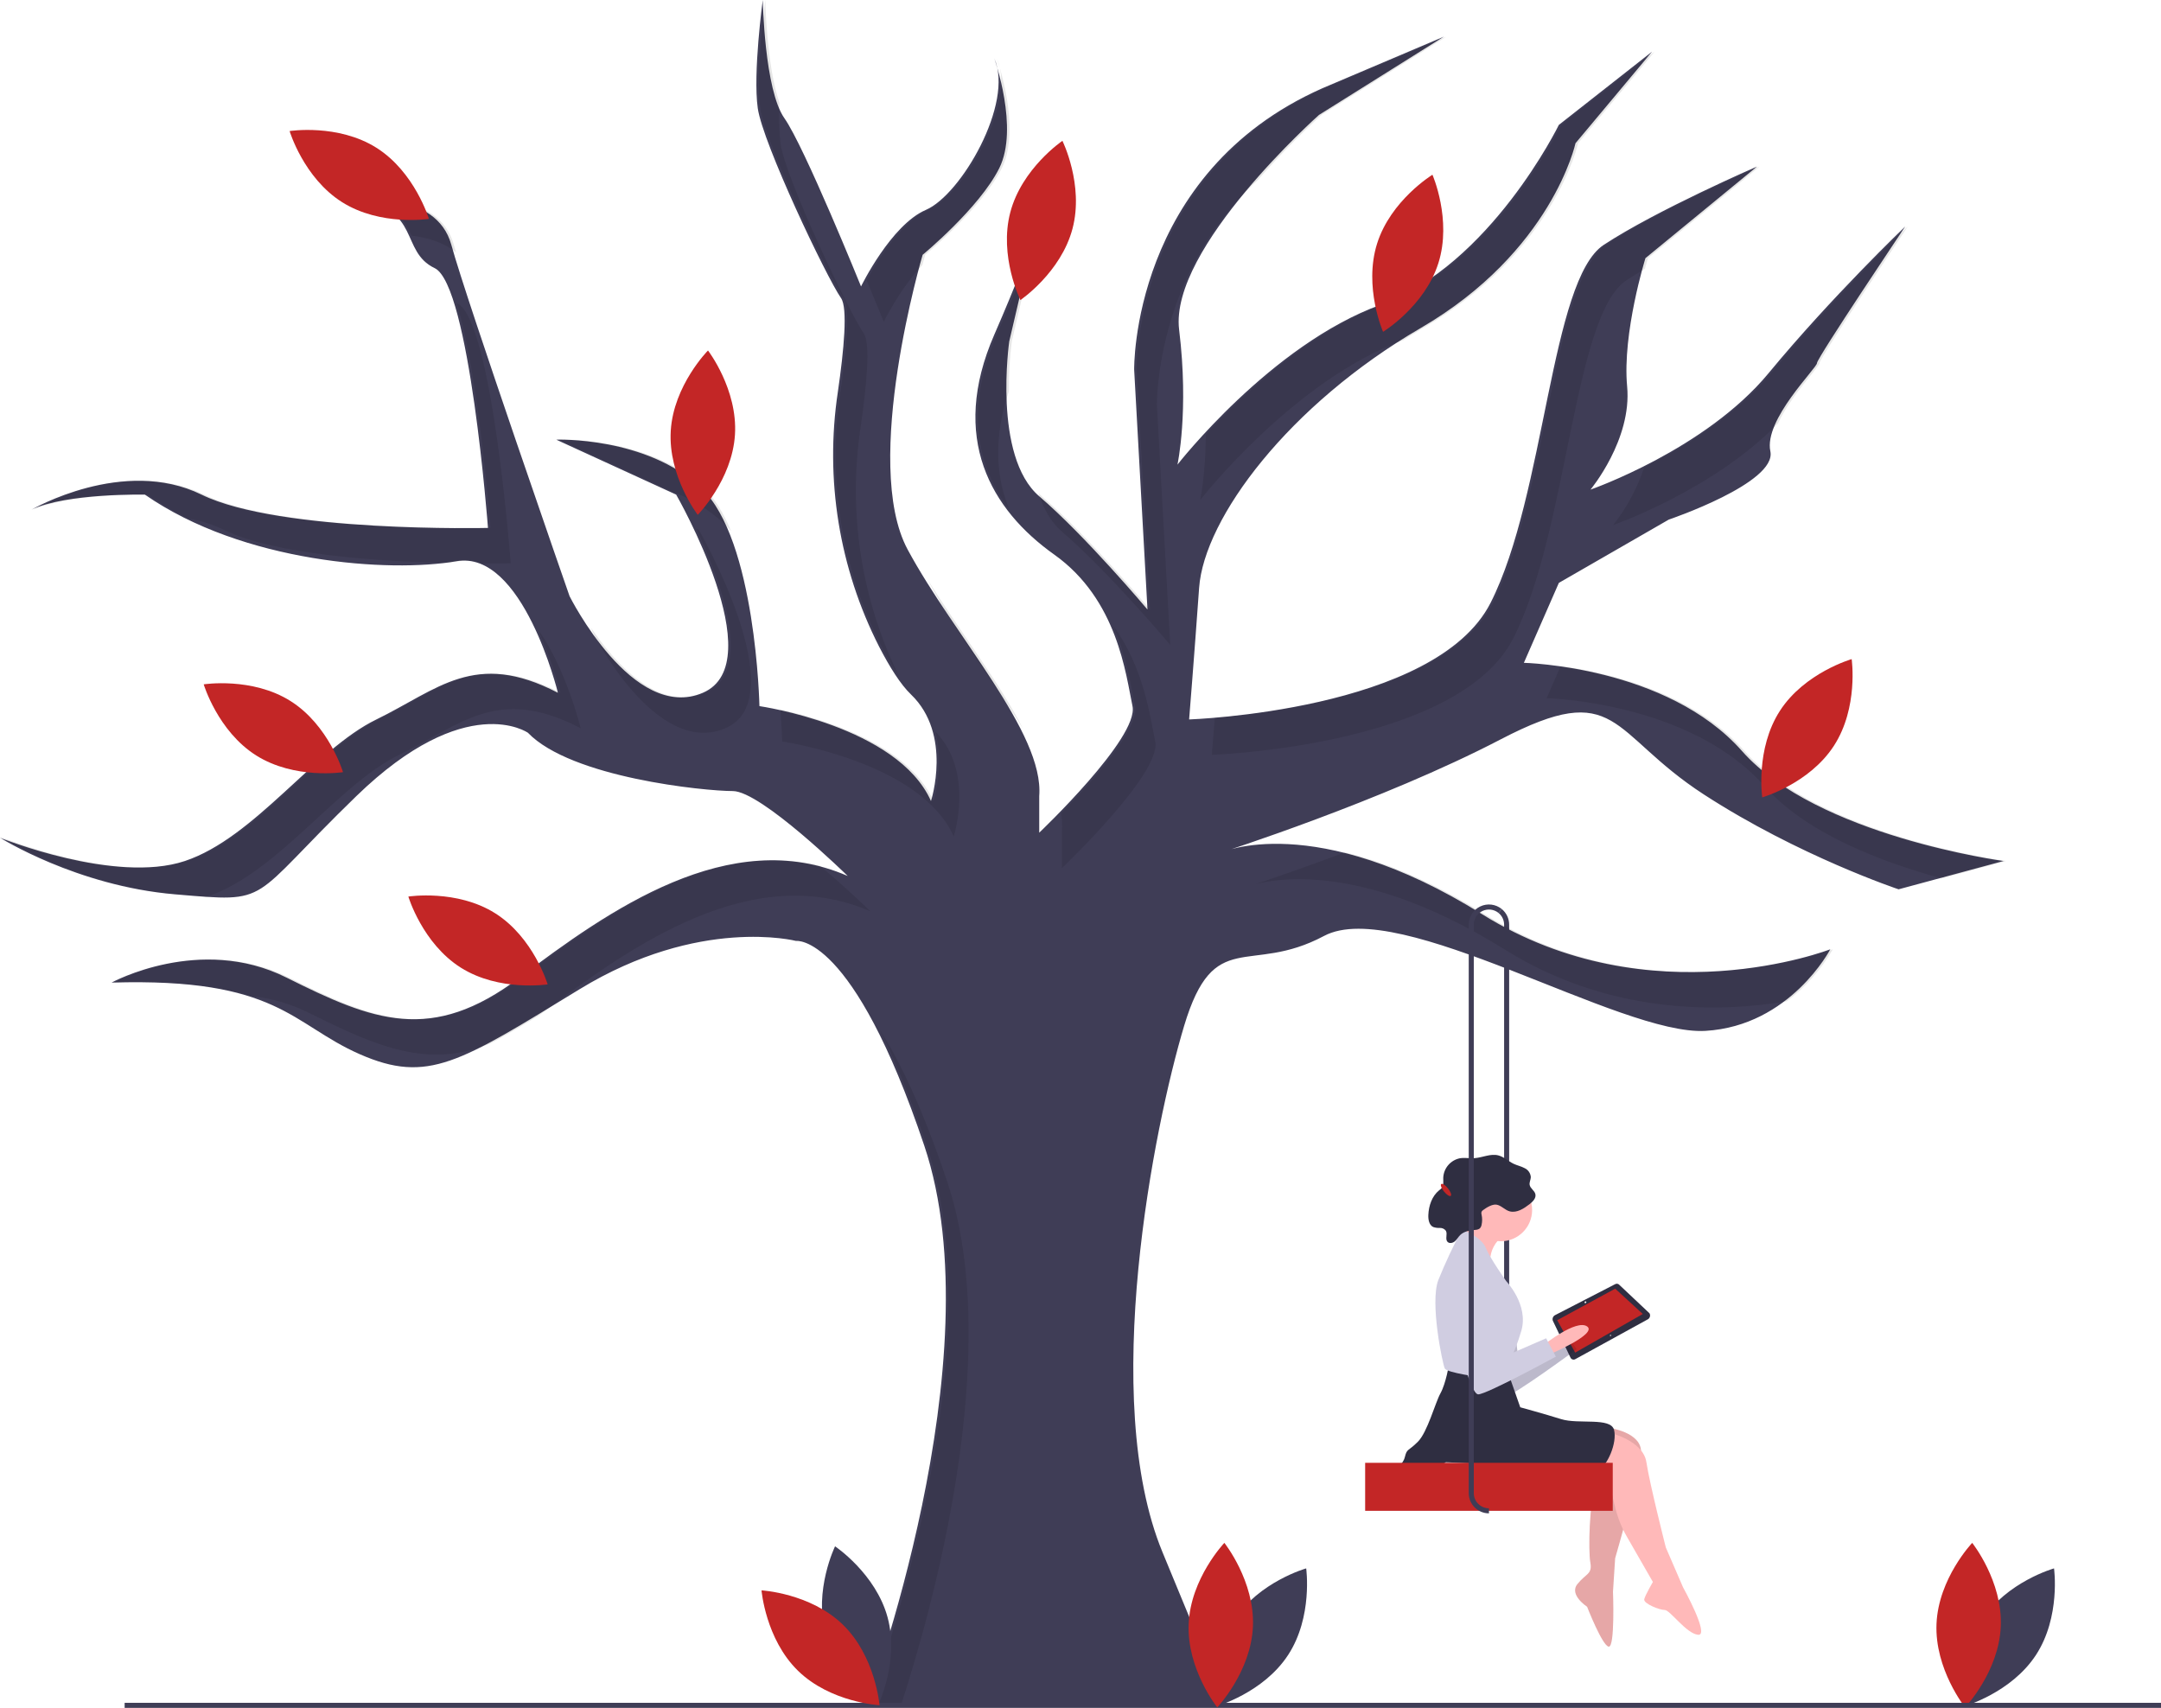
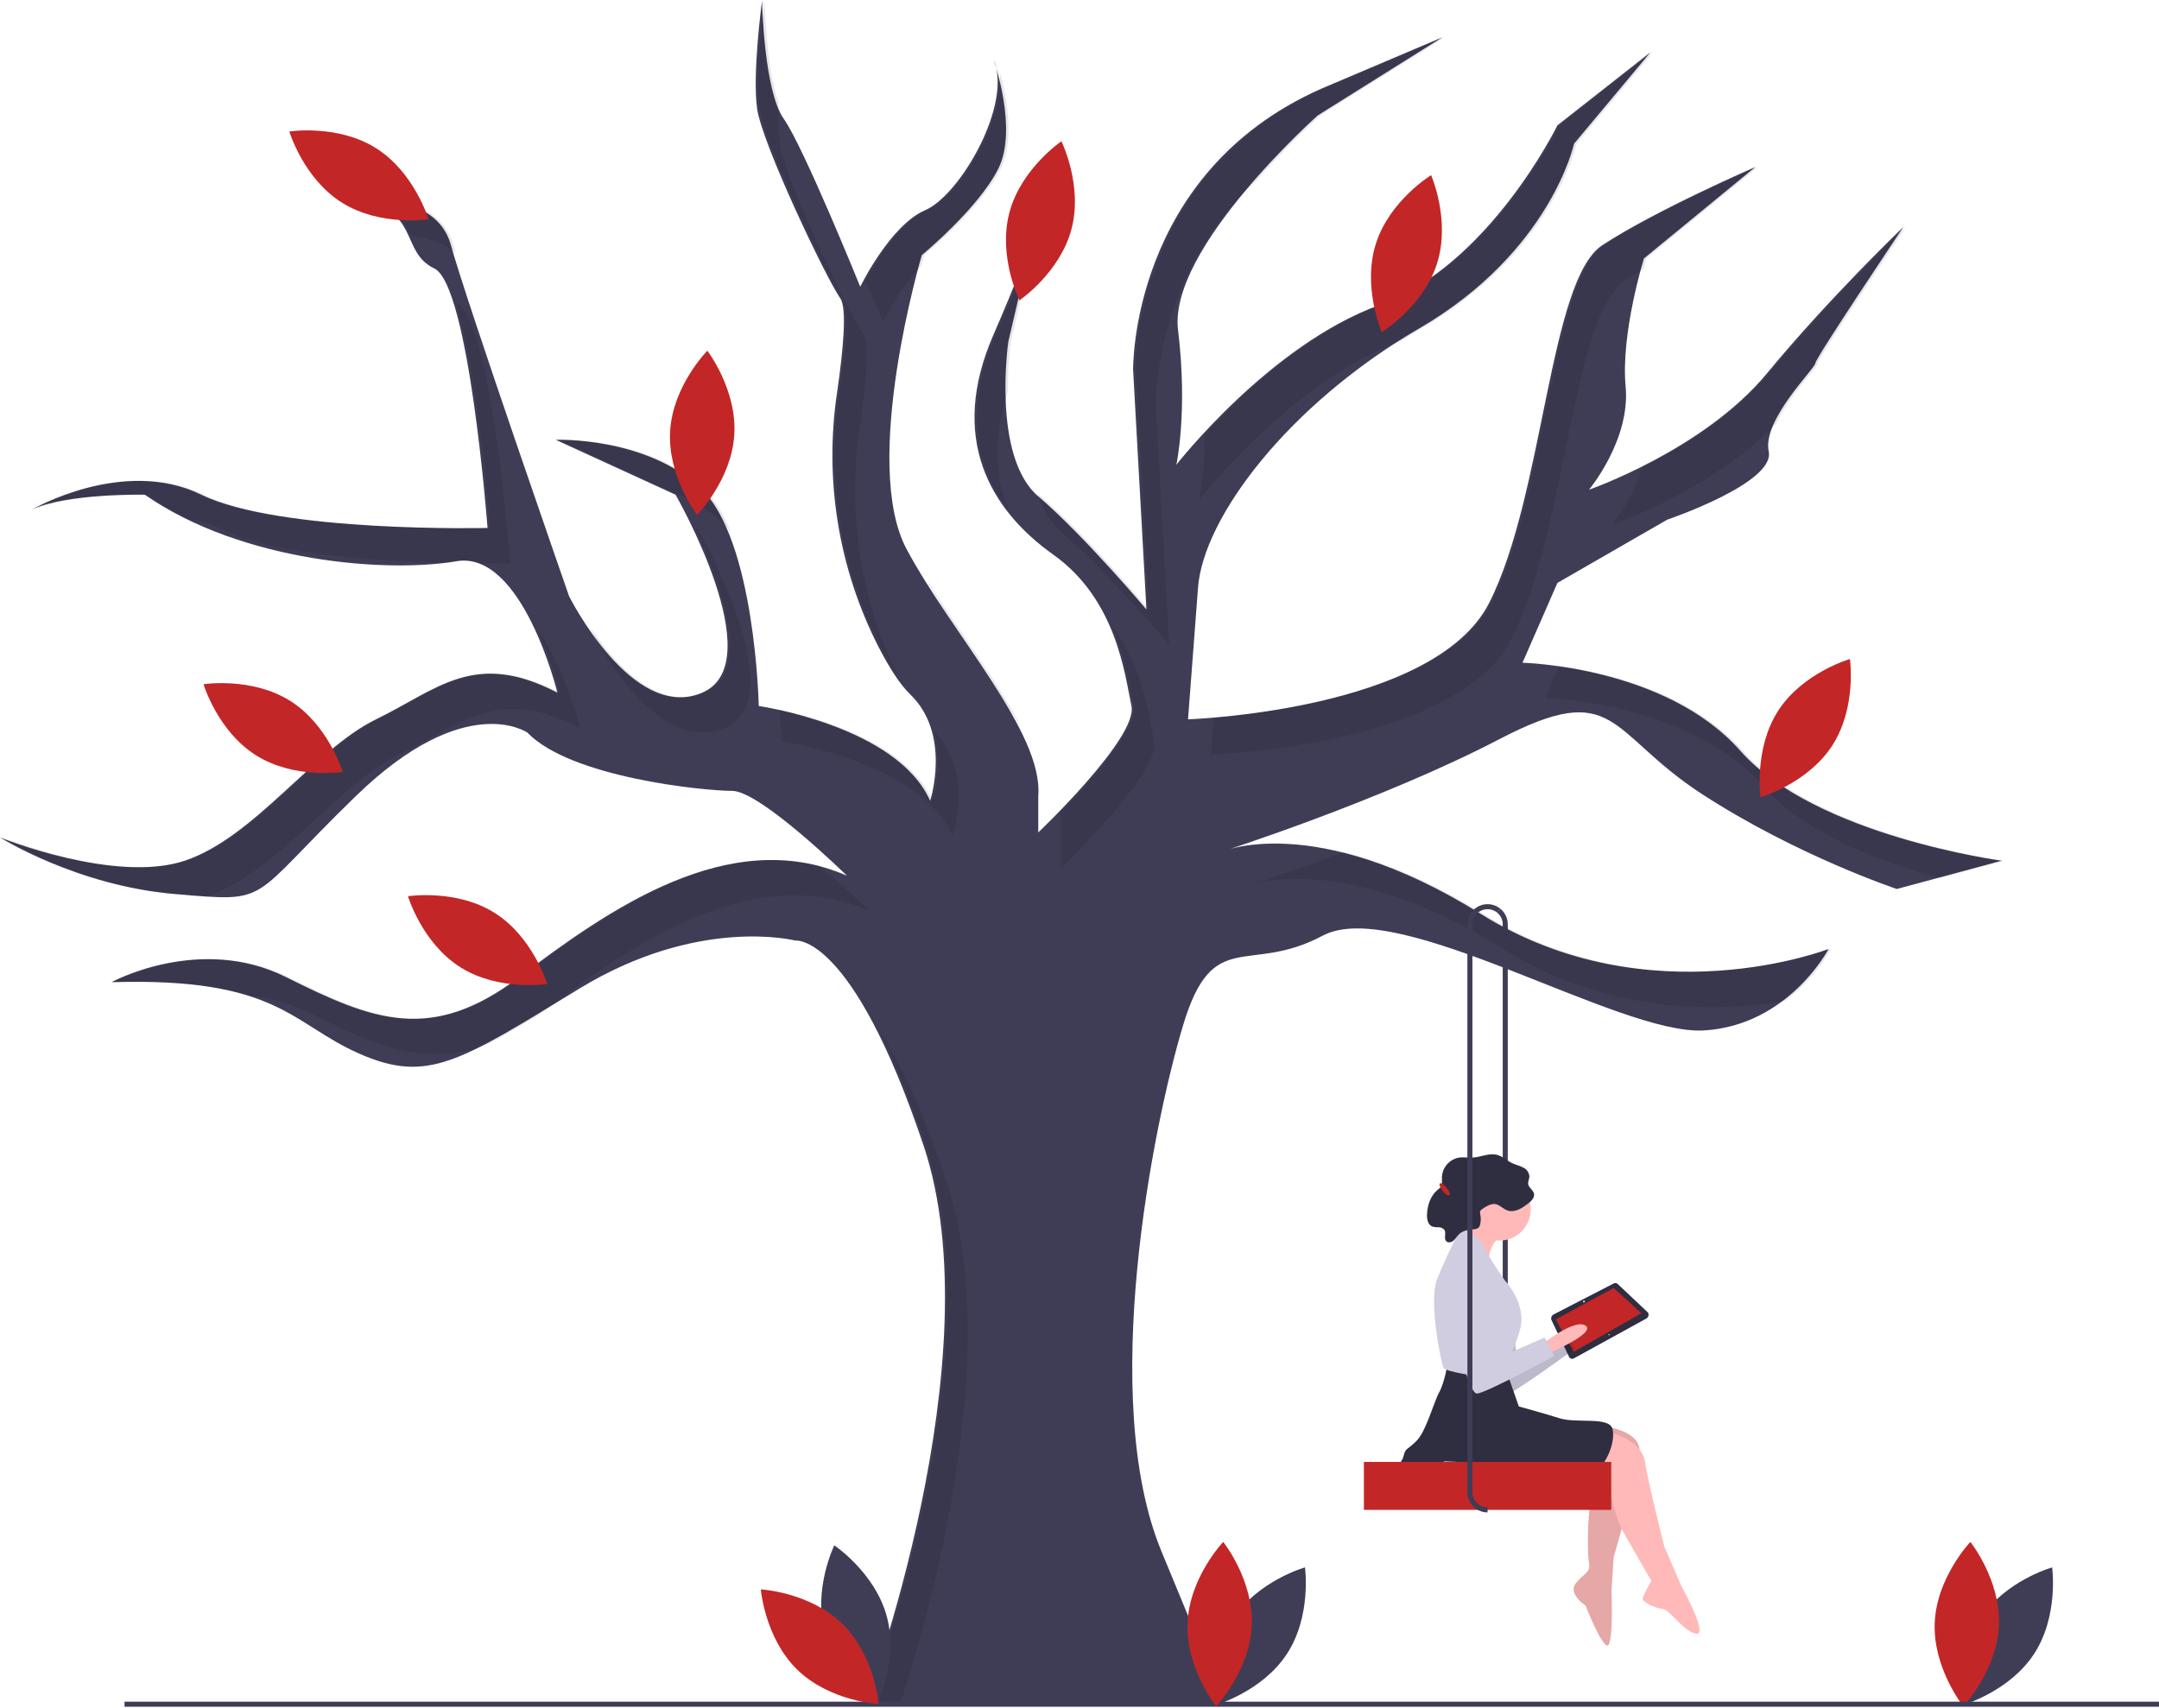
- <svg xmlns="http://www.w3.org/2000/svg" id="bc533fab-02ef-422d-9322-6d24acb0347b" data-name="Layer 1" width="855.332" height="676.006" viewBox="0 0 855.332 676.006">
-   <path d="M769.666,696.851h-2V478.003a5.98,5.98,0,0,0-2.213-4.653l1.264-1.551a7.973,7.973,0,0,1,2.949,6.204Z" transform="translate(-172.3341 -111.9972)" fill="#3f3d56" />
-   <path d="M515.11,787.003S566.527,649.892,538.182,565.517s-50.757-81.08-50.757-81.08-38.233-9.888-85.694,19.116-59.986,37.574-87.012,25.708-32.3-30.323-98.219-28.345c0,0,34.937-19.116,69.214-1.978s57.349,26.367,92.286,0S461.057,438.294,507.859,458.729c0,0-34.278-33.618-45.484-33.618s-63.941-5.273-81.08-23.071c0,0-24.39-17.139-67.896,25.049s-32.959,42.188-71.851,38.892-69.214-22.412-69.214-22.412,45.484,18.457,73.17,9.229,51.416-44.165,75.806-56.031,38.892-27.686,71.851-10.547c0,0-13.843-56.69-40.21-52.076s-84.376.659-123.268-26.367c0,0-30.982-.659-44.825,5.933,0,0,36.255-21.094,67.237-5.933S365.475,320.959,365.475,320.959s-7.251-96.241-21.094-102.833-5.273-23.731-30.982-27.027c0,0,31.641-3.955,37.574,17.798s46.802,139.088,46.802,139.088,25.049,50.098,52.735,38.233-10.547-78.443-10.547-78.443L392.502,286.022s35.596-1.318,57.349,19.116,23.071,86.353,23.071,86.353,54.712,7.91,67.896,37.574c0,0,8.569-26.367-7.91-42.188-4.12-3.955-8.446-10.835-12.617-18.931a167.202,167.202,0,0,1-16.346-100.714c2.456-16.865,3.967-33.355,1.277-37.241C499.29,221.422,474.241,168.687,472.263,154.844s1.978-42.847,1.978-42.847.659,35.596,8.569,46.802,30.323,66.578,30.323,66.578,11.865-24.39,25.708-30.323,34.937-42.188,27.027-59.986c0,0,9.888,27.686,1.978,43.506s-30.323,34.278-30.323,34.278-24.39,82.398-5.933,116.676,54.053,72.51,52.076,97.559v14.502s39.551-37.574,36.914-50.098-5.933-42.188-30.982-59.986-41.529-46.143-23.731-87.012,17.798-48.121,17.798-48.121L571.8,247.13s-6.592,45.484,11.865,61.304,42.847,44.825,42.847,44.825l-5.273-94.923s-1.318-77.784,74.488-111.402l48.121-20.435L694.409,157.481s-59.327,52.735-55.372,85.035-.659,53.394-.659,53.394,36.914-47.461,80.421-63.282,70.533-71.192,70.533-71.192L826.246,132.432l-30.323,36.255s-9.229,42.847-61.304,73.17-85.694,75.147-87.672,102.833-3.955,52.076-3.955,52.076,97.559-3.296,119.313-46.143,23.731-127.882,44.825-141.725,60.645-30.982,60.645-30.982l-44.165,36.255s-9.229,29.663-7.251,50.757-14.502,40.869-14.502,40.869,45.484-15.82,70.533-46.143,54.053-58.008,54.053-58.008-34.937,52.076-34.937,54.053-21.094,22.412-18.457,34.937-40.21,27.027-40.21,27.027l-43.506,25.049L775.489,374.353s56.69,1.318,86.353,34.937S965.334,452.796,965.334,452.796L923.805,464.002s-39.551-13.184-77.125-37.574-33.618-46.143-80.421-21.753-110.743,44.825-110.743,44.825,36.914-17.139,103.492,24.39,137.77,13.843,137.77,13.843-15.82,30.323-49.439,32.3-121.29-53.394-150.953-37.574-43.506-3.955-55.372,35.596S607.396,665.713,632.445,726.358l25.049,60.645Z" transform="translate(-172.3341 -111.9972)" fill="#3f3d56" />
-   <path d="M763.305,350.622c-17.673,34.81-85.381,43.515-110.16,45.556-.695,8.936-1.153,14.587-1.153,14.587s97.559-3.296,119.312-46.143,23.731-127.882,44.825-141.725c2.237-1.468,4.683-2.973,7.266-4.491.725-2.661,1.213-4.235,1.213-4.235l44.165-36.255s-39.551,17.139-60.645,30.982S785.058,307.775,763.305,350.622Z" transform="translate(-172.3341 -111.9972)" opacity="0.1" />
-   <path d="M823.111,296.994a75.568,75.568,0,0,1-12.255,22.804s39.605-13.778,65.254-40.26c4.984-10.937,16.395-22.383,16.395-23.838,0-1.978,34.937-54.053,34.937-54.053s-29.004,27.686-54.053,58.008C859.193,276.84,838.435,289.365,823.111,296.994Z" transform="translate(-172.3341 -111.9972)" opacity="0.1" />
-   <path d="M584.666,308.434c-.455-.39-.89-.803-1.315-1.228,1.981,6.073,4.946,11.482,9.315,15.228,18.457,15.82,42.847,44.825,42.847,44.825l-5.274-94.923s-.87-51.724,39.916-89.045a317.188,317.188,0,0,1,25.253-25.811l49.439-30.982L696.727,146.934c-75.806,33.618-74.488,111.402-74.488,111.402l5.274,94.923S603.123,324.255,584.666,308.434Z" transform="translate(-172.3341 -111.9972)" opacity="0.1" />
-   <path d="M649.629,284.027c-.144,16.23-2.25,25.882-2.25,25.882s36.899-47.441,80.393-63.272c2.571-1.626,5.178-3.227,7.848-4.782,52.076-30.323,61.304-73.17,61.304-73.17L827.246,132.432l-36.914,29.004s-27.027,55.372-70.533,71.192C690.143,243.412,663.555,268.893,649.629,284.027Z" transform="translate(-172.3341 -111.9972)" opacity="0.1" />
-   <path d="M592.666,441.088v14.502s39.551-37.574,36.914-50.098c-2.016-9.578-4.431-29.177-16.653-45.83,5.509,12.585,7.186,24.861,8.653,31.83,1.891,8.981-17.911,30.842-29.268,42.493A30.061,30.061,0,0,1,592.666,441.088Z" transform="translate(-172.3341 -111.9972)" opacity="0.1" />
-   <path d="M539.612,341.567c.313.668.636,1.325.979,1.961,10.108,18.773,25.348,38.728,36.75,57.058C568.125,382.434,552.088,361.676,539.612,341.567Z" transform="translate(-172.3341 -111.9972)" opacity="0.1" />
-   <path d="M760.009,473.89c-21.684-13.526-40.219-20.825-55.36-24.523-15.882,5.978-28.954,10.435-35.532,12.624,11.796-3.054,45.972-7.11,98.891,25.899,41.52,25.899,84.833,24.878,111.556,20.441a69.066,69.066,0,0,0,18.214-20.599S826.587,515.419,760.009,473.89Z" transform="translate(-172.3341 -111.9972)" opacity="0.1" />
-   <path d="M571.748,313.503c-5.316-13.025-6.192-28.523-.085-46.683a142.461,142.461,0,0,1,1.137-19.69L583.18,202.729c-1.914,6.403-6.292,18.756-16.312,41.764C554.183,273.622,558.917,296.383,571.748,313.503Z" transform="translate(-172.3341 -111.9972)" opacity="0.1" />
-   <path d="M862.842,409.29c-20.572-23.315-54.136-31.093-72.782-33.671l-5.571,12.735s56.69,1.318,86.353,34.937c16.45,18.643,46.477,29.985,69.968,36.394l25.524-6.887S892.505,442.908,862.842,409.29Z" transform="translate(-172.3341 -111.9972)" opacity="0.1" />
-   <path d="M459.51,400.218c27.686-11.865-10.547-78.443-10.547-78.443l-1.046-.479c9.532,20.11,23.355,56.453,3.593,64.922-18.492,7.925-35.806-11.792-45.267-25.762.344.988.532,1.529.532,1.529S431.824,412.084,459.51,400.218Z" transform="translate(-172.3341 -111.9972)" opacity="0.1" />
-   <path d="M549.819,443.065s8.342-25.715-7.33-41.591c3.843,13.678-.67,27.591-.67,27.591-10.199-22.947-45.242-32.874-60.592-36.194.595,7.64.696,12.621.696,12.621S536.635,413.402,549.819,443.065Z" transform="translate(-172.3341 -111.9972)" opacity="0.1" />
-   <path d="M583.18,202.729c1.485-4.97,1.486-6.356,1.486-6.356Z" transform="translate(-172.3341 -111.9972)" opacity="0.1" />
-   <path d="M254.104,466.922c.133-.043.268-.082.4-.126,27.686-9.229,51.416-44.165,75.806-56.031s38.892-27.686,71.851-10.547c0,0-5.766-23.602-16.94-39.109a153.787,153.787,0,0,1,8.94,25.109c-32.959-17.139-47.461-1.318-71.851,10.547s-48.121,46.802-75.806,56.031-73.17-9.229-73.17-9.229,30.323,19.116,69.214,22.412C246.998,466.357,250.794,466.689,254.104,466.922Z" transform="translate(-172.3341 -111.9972)" opacity="0.1" />
-   <path d="M230.683,307.775a125.866,125.866,0,0,0,16.053,9.405,53.023,53.023,0,0,1,14.359,4.595c19.932,9.754,61.14,12.414,88.002,13.071,1.712-.206,3.34-.438,4.853-.703a17.269,17.269,0,0,1,9.255.898c6.979.021,11.27-.081,11.27-.081s-7.251-96.241-21.094-102.833c-.104-.05-.196-.106-.298-.157,8.818,28.287,13.392,88.99,13.392,88.99s-82.398,1.978-113.38-13.184-67.237,5.933-67.237,5.933C199.702,307.116,230.683,307.775,230.683,307.775Z" transform="translate(-172.3341 -111.9972)" opacity="0.1" />
-   <path d="M528.926,787.003c12.078-37.026,41.125-139.411,18.256-207.486-9.876-29.399-19.03-48.146-26.769-60.105,5.787,11.322,12.114,26.297,18.769,46.105C567.527,649.892,516.11,787.003,516.11,787.003Z" transform="translate(-172.3341 -111.9972)" opacity="0.1" />
-   <path d="M271.496,506.219A67.289,67.289,0,0,1,294.714,512.939c27.071,13.536,47.157,22.12,71.614,12.15,5.571-2.943,11.803-6.585,18.99-10.921.56-.409,1.115-.801,1.682-1.229,34.937-26.367,83.057-60.645,129.859-40.21,0,0-9.459-9.274-20.062-18.081C453.9,444.124,410.94,474.833,379,498.939c-34.937,26.367-58.008,17.139-92.286,0s-69.214,1.978-69.214,1.978C242.969,500.152,259.38,502.44,271.496,506.219Z" transform="translate(-172.3341 -111.9972)" opacity="0.1" />
-   <path d="M338.405,211.727a17.244,17.244,0,0,0,2.711,3.466A19.454,19.454,0,0,0,338.405,211.727Z" transform="translate(-172.3341 -111.9972)" opacity="0.1" />
-   <path d="M458.851,319.139a32.094,32.094,0,0,1,2.858,3.081c-2.888-6.942-6.454-12.944-10.858-17.081-21.753-20.435-57.349-19.116-57.349-19.116L438.143,306.483A63.75,63.75,0,0,1,458.851,319.139Z" transform="translate(-172.3341 -111.9972)" opacity="0.1" />
-   <path d="M506.223,229.991c2.69,3.886,1.179,20.376-1.277,37.241a167.203,167.203,0,0,0,16.346,100.714,117.302,117.302,0,0,0,7.024,12.057,167.362,167.362,0,0,1-15.37-98.771c2.456-16.865,3.967-33.355,1.277-37.241C508.29,235.422,483.241,182.687,481.263,168.844a95.931,95.931,0,0,1-.413-16.175c-5.12-14.528-5.609-40.672-5.609-40.672s-3.955,29.004-1.978,42.847S500.29,221.422,506.223,229.991Z" transform="translate(-172.3341 -111.9972)" opacity="0.1" />
-   <path d="M522.133,239.377s6.387-13.117,15.252-22.452c.704-2.605,1.137-4.072,1.137-4.072s22.412-18.457,30.323-34.278c6.123-12.246,1.583-31.593-.781-39.714,3.927,18.706-15.302,50.656-28.223,56.193-11.205,4.802-21.111,21.693-24.481,27.958C519.331,232.454,522.133,239.377,522.133,239.377Z" transform="translate(-172.3341 -111.9972)" opacity="0.1" />
-   <path d="M568.064,138.861a18.863,18.863,0,0,0-1.197-3.793S567.374,136.491,568.064,138.861Z" transform="translate(-172.3341 -111.9972)" opacity="0.1" />
-   <path d="M335.237,205.25c5.81.711,12.492,2.494,17.59,6.628-.333-1.125-.623-2.133-.854-2.98-5.933-21.753-37.574-17.798-37.574-17.798C328.699,192.933,332.392,199.049,335.237,205.25Z" transform="translate(-172.3341 -111.9972)" opacity="0.1" />
-   <path d="M956.864,753.135c-9.831,15.076-7.137,34.251-7.137,34.251s18.633-5.268,28.464-20.345,7.137-34.251,7.137-34.251S966.695,738.059,956.864,753.135Z" transform="translate(-172.3341 -111.9972)" fill="#3f3d56" />
-   <path d="M964.249,755.8c-.777,17.982-14.125,32.009-14.125,32.009s-12.088-15.127-11.311-33.108,14.125-32.009,14.125-32.009S965.026,737.819,964.249,755.8Z" transform="translate(-172.3341 -111.9972)" fill="#c32626" />
-   <path d="M791.096,642.007s11.312-11.867,15.942-9.48-13.312,12.999-13.312,12.999Z" transform="translate(-172.3341 -111.9972)" fill="#ffb9b9" />
-   <path d="M791.096,642.007s11.312-11.867,15.942-9.48-13.312,12.999-13.312,12.999Z" transform="translate(-172.3341 -111.9972)" opacity="0.1" />
-   <path d="M756.582,616.106s-4.158,7.453-3.07,15.488,11.039,33.817,14.422,33.359,28.443-18.924,28.443-18.924l-4.78-6.674-18.307,11.092S770.502,610.776,756.582,616.106Z" transform="translate(-172.3341 -111.9972)" fill="#d0cde1" />
-   <path d="M824.464,634.251l-28.539,15.676a1.359,1.359,0,0,1-1.998-.59l-6.991-14.614a1.824,1.824,0,0,1,.935-2.191l23.695-12.213a1.383,1.383,0,0,1,1.813.347L825.213,631.817A1.758,1.758,0,0,1,824.464,634.251Z" transform="translate(-172.3341 -111.9972)" fill="#2f2e41" />
-   <polygon points="650.225 520.094 623.47 535.387 616.35 522.555 639.302 510.073 650.225 520.094" fill="#c32626" />
-   <ellipse cx="799.853" cy="627.456" rx="0.394" ry="0.336" transform="translate(-366.6931 727.6118) rotate(-50.15848)" fill="#f2f2f2" />
-   <ellipse cx="809.787" cy="640.585" rx="0.263" ry="0.224" transform="translate(-373.2038 739.9567) rotate(-50.15848)" fill="#f2f2f2" />
-   <path d="M756.582,616.106s-4.158,7.453-3.07,15.488,11.039,33.817,14.422,33.359,28.443-18.924,28.443-18.924l-4.78-6.674-18.307,11.092S770.502,610.776,756.582,616.106Z" transform="translate(-172.3341 -111.9972)" opacity="0.1" />
-   <path d="M783.448,644.275s12.802-10.242,17.07-7.255-14.936,11.095-14.936,11.095Z" transform="translate(-172.3341 -111.9972)" fill="#ffb9b9" />
-   <circle cx="594.044" cy="478.935" r="12.376" fill="#ffb9b9" />
-   <path d="M809.053,677.134s13.229,1.707,12.802,9.815S811.613,728.77,811.613,728.77l-.853,13.229s.853,22.191-1.707,21.764-8.535-15.79-8.535-15.79-7.255-4.694-3.841-8.962,5.974-3.841,5.121-8.535-.427-24.324,2.134-30.299,4.052-9.27,4.052-9.27l-8.32-.546Z" transform="translate(-172.3341 -111.9972)" fill="#ffb9b9" />
-   <path d="M809.053,677.134s13.229,1.707,12.802,9.815S811.613,728.77,811.613,728.77l-.853,13.229s.853,22.191-1.707,21.764-8.535-15.79-8.535-15.79-7.255-4.694-3.841-8.962,5.974-3.841,5.121-8.535-.427-24.324,2.134-30.299,4.052-9.27,4.052-9.27l-8.32-.546Z" transform="translate(-172.3341 -111.9972)" opacity="0.1" />
-   <path d="M809.906,679.268s12.802,2.987,14.083,11.522S831.67,724.503,831.67,724.503l6.828,15.79s10.669,19.203,5.974,18.777-11.095-9.815-13.229-9.815-8.535-2.56-8.108-4.267,3.414-6.828,3.414-6.828l-10.325-17.985a43.682,43.682,0,0,1-4.478-11.083c-1.061-4.212-2.267-9.372-2.267-11.046,0-2.987-8.535-4.267-8.535-4.267Z" transform="translate(-172.3341 -111.9972)" fill="#ffb9b9" />
-   <path d="M768.085,651.956l5.974,17.07s9.388,2.56,16.216,4.694,19.63-.853,20.91,4.267-2.56,14.083-6.401,16.216-5.974,4.267-18.35.853-41.821-4.267-41.821-4.267a21.392,21.392,0,0,1-9.388,2.987c-5.548.427-6.828.853-8.535-.427s.853-1.28,1.707-4.694,1.28-2.134,5.121-5.974,6.828-15.363,8.962-19.203,3.414-11.522,3.414-11.522Z" transform="translate(-172.3341 -111.9972)" fill="#2f2e41" />
-   <path d="M767.232,601.174a12.496,12.496,0,0,0-5.121,9.815c0,6.401-12.802-6.828-12.802-6.828s6.828-8.535,6.828-11.095S767.232,601.174,767.232,601.174Z" transform="translate(-172.3341 -111.9972)" fill="#ffb9b9" />
-   <path d="M751.015,598.613s7.681,2.987,9.388,7.255,8.108,13.229,8.108,13.229,8.962,9.388,5.974,19.63-5.548,12.802-5.548,14.509-4.267,4.694-7.681,4.267-16.216-2.134-17.07-3.841-5.974-26.031-2.56-34.993A207.067,207.067,0,0,1,751.015,598.613Z" transform="translate(-172.3341 -111.9972)" fill="#d0cde1" />
-   <path d="M769.968,591.495c2.769.657,5.487-1.107,7.756-2.857,1.289-.993,2.707-2.41,2.312-4.009-.35-1.418-2.021-2.222-2.264-3.664-.169-1.002.417-1.976.464-2.992a4.226,4.226,0,0,0-2.484-3.624c-1.349-.727-2.88-1.03-4.266-1.68-2.117-.993-3.876-2.783-6.137-3.356-3.088-.783-6.233.884-9.408,1.1-1.922.131-3.868-.275-5.768.041a8.234,8.234,0,0,0-6.597,7.773c-.024,1.358.247,2.873-.564,3.951a5.978,5.978,0,0,1-1.086.983c-2.824,2.284-4.106,6.099-4.252,9.774-.072,1.809.307,3.958,1.912,4.727a7.088,7.088,0,0,0,2.675.372,2.794,2.794,0,0,1,2.362,1.128c.731,1.29-.364,3.194.592,4.32.718.845,2.119.565,2.958-.156s1.362-1.756,2.157-2.526c1.547-1.498,3.841-1.77,5.962-1.998a3.024,3.024,0,0,0,1.749-.573,2.703,2.703,0,0,0,.717-1.47,9.113,9.113,0,0,0,.011-3.861,2.146,2.146,0,0,1-.049-1.222,1.734,1.734,0,0,1,.626-.701c1.314-.987,3.616-2.424,5.324-2.153C766.565,589.124,768.056,591.042,769.968,591.495Z" transform="translate(-172.3341 -111.9972)" fill="#2f2e41" />
-   <path d="M752.722,613.976s-5.121,6.828-5.121,14.936,6.401,34.993,9.815,34.993,30.726-14.936,30.726-14.936l-3.841-7.255-19.63,8.535S767.232,610.562,752.722,613.976Z" transform="translate(-172.3341 -111.9972)" fill="#d0cde1" />
-   <rect x="540.332" y="579.006" width="98" height="19" fill="#c32626" />
-   <path d="M761.666,711.003a8.009,8.009,0,0,1-8-8v-225a8,8,0,0,1,13.051-6.204l-1.264,1.551a6,6,0,0,0-9.787,4.653v225a6.007,6.007,0,0,0,6,6Z" transform="translate(-172.3341 -111.9972)" fill="#3f3d56" />
-   <rect x="49.332" y="674.006" width="806" height="2" fill="#3f3d56" />
-   <ellipse cx="744.666" cy="583.003" rx="1" ry="3" transform="translate(-373.3332 482.7359) rotate(-38.76825)" fill="#c32626" />
-   <path d="M660.864,753.135c-9.831,15.076-7.137,34.251-7.137,34.251s18.633-5.268,28.464-20.345,7.137-34.251,7.137-34.251S670.695,738.059,660.864,753.135Z" transform="translate(-172.3341 -111.9972)" fill="#3f3d56" />
-   <path d="M668.249,755.8c-.777,17.982-14.125,32.009-14.125,32.009s-12.088-15.127-11.311-33.108,14.125-32.009,14.125-32.009S669.026,737.819,668.249,755.8Z" transform="translate(-172.3341 -111.9972)" fill="#c32626" />
-   <path d="M499.075,758.838c4.7,17.374,20.798,28.134,20.798,28.134s8.478-17.409,3.778-34.782-20.798-28.134-20.798-28.134S494.375,741.464,499.075,758.838Z" transform="translate(-172.3341 -111.9972)" fill="#3f3d56" />
-   <path d="M505.982,755.104c12.897,12.554,14.472,31.854,14.472,31.854s-19.335-1.056-32.231-13.61-14.472-31.854-14.472-31.854S493.085,742.55,505.982,755.104Z" transform="translate(-172.3341 -111.9972)" fill="#c32626" />
-   <path d="M463.236,284.044c-1.121,17.963-14.735,31.733-14.735,31.733s-11.796-15.355-10.675-33.319,14.735-31.733,14.735-31.733S464.357,266.08,463.236,284.044Z" transform="translate(-172.3341 -111.9972)" fill="#c32626" />
-   <path d="M321.32,170.482c15.225,9.599,20.778,28.149,20.778,28.149s-19.132,2.987-34.357-6.612-20.778-28.149-20.778-28.149S306.095,160.883,321.32,170.482Z" transform="translate(-172.3341 -111.9972)" fill="#c32626" />
-   <path d="M287.32,389.482c15.225,9.599,20.778,28.149,20.778,28.149s-19.132,2.987-34.357-6.612-20.778-28.149-20.778-28.149S272.095,379.883,287.32,389.482Z" transform="translate(-172.3341 -111.9972)" fill="#c32626" />
-   <path d="M368.32,473.482c15.225,9.599,20.778,28.149,20.778,28.149s-19.132,2.987-34.357-6.612-20.778-28.149-20.778-28.149S353.095,463.883,368.32,473.482Z" transform="translate(-172.3341 -111.9972)" fill="#c32626" />
-   <path d="M596.84,202.498c-4.591,17.403-20.622,28.263-20.622,28.263s-8.587-17.355-3.995-34.758,20.622-28.263,20.622-28.263S601.431,185.095,596.84,202.498Z" transform="translate(-172.3341 -111.9972)" fill="#c32626" />
-   <path d="M741.675,216.068c-5.397,17.17-21.916,27.273-21.916,27.273s-7.77-17.736-2.373-34.906,21.916-27.273,21.916-27.273S747.072,198.897,741.675,216.068Z" transform="translate(-172.3341 -111.9972)" fill="#c32626" />
-   <path d="M898.22,407.165c-9.775,15.112-28.389,20.449-28.389,20.449s-2.764-19.165,7.011-34.277,28.389-20.449,28.389-20.449S907.995,392.053,898.22,407.165Z" transform="translate(-172.3341 -111.9972)" fill="#c32626" />
+ <svg xmlns="http://www.w3.org/2000/svg" xmlns:xlink="http://www.w3.org/1999/xlink" width="856" height="677" viewBox="0 0 855.332 676.006">
+   <g fill="#3f3d56">
+     <path d="M597.332 584.853h-2V366.006a5.98 5.98 0 0 0-2.213-4.653l1.264-1.55c1.87 1.517 2.953 3.797 2.95 6.204z" />
+     <path d="M342.776 675.006s51.416-137.11 23.072-221.486-50.757-81.08-50.757-81.08-38.233-9.888-85.694 19.116-59.986 37.574-87.012 25.708-32.3-30.323-98.22-28.345c0 0 34.937-19.116 69.214-1.978s57.35 26.367 92.286 0 83.057-60.645 129.86-40.2c0 0-34.278-33.618-45.484-33.618s-63.94-5.273-81.08-23.07c0 0-24.4-17.14-67.896 25.05s-32.96 42.188-71.85 38.892S0 331.57 0 331.57s45.484 18.457 73.17 9.23 51.416-44.165 75.806-56.03 38.892-27.686 71.85-10.547c0 0-13.843-56.7-40.2-52.076s-84.376.66-123.268-26.367c0 0-30.982-.66-44.825 5.933 0 0 36.255-21.094 67.237-5.933s113.38 13.184 113.38 13.184-7.25-96.24-21.094-102.833-5.273-23.73-30.982-27.027c0 0 31.64-3.955 37.574 17.798s46.802 139.088 46.802 139.088 25.05 50.098 52.735 38.233-10.547-78.443-10.547-78.443l-47.46-21.753s35.596-1.318 57.35 19.116 23.07 86.353 23.07 86.353 54.712 7.9 67.896 37.574c0 0 8.57-26.367-7.9-42.188-4.12-3.955-8.446-10.835-12.617-18.93a167.2 167.2 0 0 1-16.346-100.714c2.456-16.865 3.967-33.355 1.277-37.24-5.933-8.57-30.982-61.304-32.96-75.147S301.907 0 301.907 0s.66 35.596 8.57 46.802S340.8 113.38 340.8 113.38s11.865-24.4 25.708-30.323 34.937-42.188 27.027-59.986c0 0 9.888 27.686 1.978 43.506s-30.323 34.278-30.323 34.278-24.4 82.398-5.933 116.676 54.053 72.5 52.076 97.56v14.502s39.55-37.574 36.914-50.098-5.933-42.188-30.982-59.986-41.53-46.143-23.73-87.012 17.798-48.12 17.798-48.12l-11.865 50.757s-6.592 45.484 11.865 61.304 42.847 44.825 42.847 44.825l-5.273-94.923s-1.318-77.784 74.488-111.402l48.12-20.435-49.44 30.982s-59.327 52.735-55.372 85.035-.66 53.394-.66 53.394 36.914-47.46 80.42-63.282 70.533-71.192 70.533-71.192l36.914-29.004L623.59 56.7s-9.23 42.847-61.304 73.17-85.694 75.147-87.672 102.833l-3.955 52.076s97.56-3.296 119.313-46.143 23.73-127.882 44.825-141.725S695.44 65.92 695.44 65.92l-44.165 36.255s-9.23 29.663-7.25 50.757-14.502 40.87-14.502 40.87 45.484-15.82 70.533-46.143 54.053-58.008 54.053-58.008-34.937 52.076-34.937 54.053-21.094 22.412-18.457 34.937-40.2 27.027-40.2 27.027l-43.506 25.05-13.843 31.64s56.7 1.318 86.353 34.937S793 340.8 793 340.8l-41.53 11.206s-39.55-13.184-77.125-37.574-33.618-46.143-80.42-21.753-110.743 44.825-110.743 44.825 36.914-17.14 103.492 24.4 137.77 13.843 137.77 13.843-15.82 30.323-49.44 32.3-121.3-53.394-150.953-37.574-43.506-3.955-55.372 35.596-33.618 147.658-8.57 208.303l25.05 60.645z" />
+   </g>
+   <path d="M590.97 238.625c-17.673 34.8-85.38 43.515-110.16 45.556l-1.153 14.587s97.56-3.296 119.313-46.143S622.7 124.743 643.795 110.9a174.24 174.24 0 0 1 7.266-4.491l1.213-4.235L696.44 65.92S656.9 83.057 635.796 96.9s-23.072 98.878-44.825 141.725zm59.807-53.628a75.57 75.57 0 0 1-12.255 22.804s39.605-13.778 65.254-40.26c4.984-10.937 16.395-22.383 16.395-23.838 0-1.978 34.937-54.053 34.937-54.053s-29.004 27.686-54.053 58.008c-14.196 17.185-34.954 29.7-50.278 37.34zm-238.445 11.44l-1.315-1.228c1.98 6.073 4.946 11.482 9.315 15.228 18.457 15.82 42.847 44.825 42.847 44.825l-5.274-94.923s-.87-51.724 39.916-89.045a317.19 317.19 0 0 1 25.253-25.811l49.44-30.982-48.12 20.435c-75.806 33.618-74.488 111.402-74.488 111.402l5.274 94.923s-24.4-29.004-42.847-44.825zm64.962-24.407c-.144 16.23-2.25 25.882-2.25 25.882s36.9-47.44 80.393-63.272c2.57-1.626 5.178-3.227 7.848-4.782C615.36 99.537 624.6 56.7 624.6 56.7l30.323-36.255L618 49.45s-27.03 55.35-70.534 71.18c-29.656 10.784-56.244 36.265-70.17 51.4zM420.332 329.1v14.502s39.55-37.574 36.914-50.098c-2.016-9.578-4.43-29.177-16.653-45.83 5.5 12.585 7.186 24.86 8.653 31.83 1.9 8.98-17.9 30.842-29.268 42.493a30.06 30.06 0 0 1 .353 7.103zm-53.055-99.52l.98 1.96c10.108 18.773 25.348 38.728 36.75 57.058-9.215-18.152-25.253-38.9-37.73-59.02zm220.398 132.323c-21.684-13.526-40.22-20.825-55.36-24.523-15.882 5.978-28.954 10.435-35.53 12.624 11.796-3.054 45.972-7.1 98.9 25.9 41.52 25.9 84.833 24.878 111.556 20.44 7.4-5.576 13.585-12.58 18.214-20.6 0 0-71.192 27.686-137.77-13.843zm-188.26-160.387c-5.316-13.025-6.192-28.523-.085-46.683a142.46 142.46 0 0 1 1.137-19.69l10.38-44.4c-1.914 6.403-6.292 18.756-16.312 41.764-12.685 29.128-7.95 51.9 4.88 69zm291.094 95.787c-20.572-23.315-54.136-31.093-72.782-33.67l-5.57 12.735s56.7 1.318 86.353 34.937c16.45 18.643 46.477 29.985 69.968 36.394L794 340.8s-73.83-9.888-103.492-43.506zm-403.332-9.073c27.686-11.865-10.547-78.443-10.547-78.443l-1.046-.48c9.532 20.1 23.355 56.453 3.593 64.922-18.492 7.925-35.806-11.792-45.267-25.762l.532 1.53s25.05 50.098 52.735 38.233zm90.31 42.848s8.342-25.715-7.33-41.6c3.843 13.678-.67 27.6-.67 27.6-10.2-22.947-45.242-32.874-60.592-36.194.595 7.64.696 12.62.696 12.62s54.712 7.9 67.896 37.574zm33.36-240.336c1.485-4.97 1.486-6.356 1.486-6.356zM81.77 354.925l.4-.126c27.686-9.23 51.417-44.165 75.806-56.03s38.892-27.686 71.85-10.547c0 0-5.766-23.602-16.94-39.1 3.7 8.095 6.692 16.496 8.94 25.1-32.96-17.14-47.46-1.318-71.85 10.547s-48.12 46.802-75.806 56.03S1 331.57 1 331.57s30.323 19.116 69.214 22.412l11.555.942zM58.35 195.778c5.112 3.527 10.478 6.67 16.053 9.405 4.98.84 9.816 2.387 14.36 4.595 19.932 9.754 61.14 12.414 88.002 13.07a91.99 91.99 0 0 0 4.853-.703 17.27 17.27 0 0 1 9.255.898l11.27-.08s-7.25-96.24-21.094-102.833c-.104-.05-.196-.106-.298-.157 8.817 28.287 13.392 89 13.392 89s-82.398 1.978-113.38-13.184-67.237 5.933-67.237 5.933c13.843-6.592 44.825-5.933 44.825-5.933zm298.242 479.228c12.078-37.026 41.125-139.4 18.256-207.486-9.876-29.4-19.03-48.146-26.77-60.105 5.787 11.322 12.114 26.297 18.77 46.105 28.345 84.376-23.072 221.486-23.072 221.486zM99.162 394.222a67.29 67.29 0 0 1 23.218 6.72c27.07 13.536 47.157 22.12 71.614 12.15 5.57-2.943 11.803-6.585 19-10.92l1.682-1.23c34.937-26.367 83.057-60.645 129.86-40.2 0 0-9.46-9.274-20.062-18.08-42.897-10.523-85.857 20.185-117.797 44.3-34.937 26.367-58.008 17.14-92.286 0s-69.214 1.978-69.214 1.978c25.47-.764 41.88 1.524 53.996 5.302zM166.07 99.73a17.32 17.32 0 0 0 2.71 3.466 19.55 19.55 0 0 0-2.71-3.466zm120.447 107.4a32.13 32.13 0 0 1 2.858 3.08c-2.888-6.942-6.454-12.944-10.858-17.08-21.753-20.435-57.35-19.116-57.35-19.116l44.64 20.46a63.75 63.75 0 0 1 20.708 12.656zm47.373-89.146c2.7 3.886 1.18 20.376-1.277 37.24a167.2 167.2 0 0 0 16.346 100.714 117.3 117.3 0 0 0 7.024 12.057 167.36 167.36 0 0 1-15.37-98.771c2.456-16.865 3.967-33.355 1.277-37.24-5.933-8.57-30.982-61.304-32.96-75.147a95.93 95.93 0 0 1-.413-16.175c-5.12-14.528-5.6-40.672-5.6-40.672s-3.955 29.004-1.978 42.847 27.027 66.578 32.96 75.147zm15.9 9.386s6.387-13.117 15.252-22.452l1.137-4.072s22.41-18.458 30.32-34.278c6.123-12.246 1.583-31.593-.78-39.714 3.927 18.706-15.302 50.656-28.223 56.193-11.205 4.802-21.1 21.693-24.48 27.958l6.773 16.365z" opacity=".1" />
+   <path d="M395.73 26.864a18.83 18.83 0 0 0-1.197-3.793 75.05 75.05 0 0 1 1.197 3.793zm-232.827 66.39c5.8.7 12.492 2.494 17.6 6.628l-.854-2.98c-5.933-21.753-37.574-17.798-37.574-17.798 14.3 1.833 17.992 7.95 20.838 14.15z" opacity=".1" />
+   <use xlink:href="#B" fill="#3f3d56" />
+   <use xlink:href="#C" fill="#c32626" />
+   <path d="M618.762 530s11.312-11.867 15.942-9.48-13.312 13-13.312 13z" fill="#ffb9b9" />
+   <path d="M618.762 530s11.312-11.867 15.942-9.48-13.312 13-13.312 13z" opacity=".1" />
+   <use xlink:href="#D" fill="#d0cde1" />
+   <path d="M652.13 522.253L623.6 537.93a1.36 1.36 0 0 1-1.998-.59l-6.99-14.614c-.274-.86.124-1.793.935-2.19l23.695-12.213c.604-.363 1.385-.214 1.813.347l11.836 11.15a1.76 1.76 0 0 1-.75 2.434z" fill="#2f2e41" />
+   <path fill="#c32626" d="M650.225 520.094l-26.755 15.293-7.12-12.832 22.952-12.482 10.923 10.02z" />
+   <g fill="#f2f2f2">
+     <ellipse cx="799.853" cy="627.456" rx=".394" ry=".336" transform="matrix(.640666 -.767819 .767819 .640666 -366.6931 727.6118)" />
+     <ellipse cx="809.787" cy="640.585" rx=".263" ry=".224" transform="matrix(.640666 -.767819 .767819 .640666 -373.2038 739.9567)" />
+   </g>
+   <use xlink:href="#D" opacity=".1" />
+   <g fill="#ffb9b9">
+     <path d="M611.114 532.278s12.802-10.242 17.07-7.255-14.936 11.095-14.936 11.095z" />
+     <circle cx="594.044" cy="478.935" r="12.376" />
+     <use xlink:href="#E" />
+   </g>
+   <use xlink:href="#E" opacity=".1" />
+   <path d="M637.572 567.27s12.802 2.987 14.083 11.522 7.68 33.713 7.68 33.713l6.828 15.8s10.67 19.203 5.974 18.777-11.095-9.815-13.23-9.815-8.535-2.56-8.108-4.267 3.414-6.828 3.414-6.828l-10.325-17.985a43.68 43.68 0 0 1-4.478-11.083c-1.06-4.212-2.267-9.372-2.267-11.046 0-2.987-8.535-4.267-8.535-4.267z" fill="#ffb9b9" />
+   <path d="M595.75 539.96l5.974 17.07s9.388 2.56 16.216 4.694 19.63-.853 20.9 4.267-2.56 14.083-6.4 16.216-5.974 4.267-18.35.853-41.82-4.267-41.82-4.267a21.39 21.39 0 0 1-9.388 2.987c-5.548.427-6.828.853-8.535-.427s.853-1.28 1.707-4.694 1.28-2.134 5.12-5.974 6.828-15.363 8.962-19.203 3.414-11.522 3.414-11.522z" fill="#2f2e41" />
+   <path d="M594.898 489.177c-3.142 2.296-5.035 5.924-5.12 9.815 0 6.4-12.802-6.828-12.802-6.828s6.828-8.535 6.828-11.095 11.095 8.108 11.095 8.108z" fill="#ffb9b9" />
+   <path d="M578.68 486.616s7.68 2.987 9.388 7.255 8.108 13.23 8.108 13.23 8.962 9.388 5.974 19.63-5.548 12.802-5.548 14.51-4.267 4.694-7.68 4.267-16.216-2.134-17.07-3.84-5.974-26.03-2.56-34.993c2.77-6.848 5.903-13.544 9.388-20.057z" fill="#d0cde1" />
+   <path d="M597.634 479.498c2.77.657 5.487-1.107 7.756-2.857 1.29-.993 2.707-2.4 2.312-4.01-.35-1.418-2.02-2.222-2.264-3.664-.17-1.002.417-1.976.464-2.992-.086-1.577-1.044-2.975-2.484-3.624-1.35-.727-2.88-1.03-4.266-1.68-2.117-.993-3.876-2.783-6.137-3.356-3.088-.783-6.233.884-9.408 1.1-1.922.13-3.868-.275-5.768.04-3.732.755-6.46 3.97-6.597 7.773-.024 1.358.247 2.873-.564 3.95a5.98 5.98 0 0 1-1.086.983c-2.824 2.284-4.106 6.1-4.252 9.774-.072 1.81.307 3.958 1.912 4.727a7.09 7.09 0 0 0 2.675.372c.926-.04 1.8.383 2.362 1.128.73 1.3-.364 3.194.592 4.32.718.845 2.12.565 2.958-.156s1.362-1.756 2.157-2.526c1.547-1.498 3.84-1.77 5.962-1.998.628-.005 1.24-.205 1.75-.573.385-.404.636-.918.717-1.47.28-1.27.283-2.588.01-3.86-.135-.394-.15-.82-.05-1.222.14-.287.357-.53.626-.7 1.314-.987 3.616-2.424 5.324-2.153 1.895.302 3.386 2.22 5.298 2.673z" fill="#2f2e41" />
+   <path d="M580.388 501.98s-5.12 6.828-5.12 14.936 6.4 34.993 9.815 34.993 30.726-14.936 30.726-14.936l-3.84-7.255-19.63 8.535s2.56-39.687-11.95-36.273z" fill="#d0cde1" />
+   <path fill="#c32626" d="M540.332 579.006h98v19h-98z" />
+   <path d="M589.332 599.006a8.01 8.01 0 0 1-8-8v-225a8 8 0 0 1 13.051-6.204l-1.264 1.55a6 6 0 0 0-9.787 4.653v225a6.01 6.01 0 0 0 6 6zm-540 75h806v2h-806z" fill="#3f3d56" />
+   <ellipse cx="744.666" cy="583.003" rx="1" ry="3" transform="matrix(.779685 -.626172 .626172 .779685 -373.3332 482.7359)" fill="#c32626" />
+   <use xlink:href="#B" x="-296" fill="#3f3d56" />
+   <use xlink:href="#C" x="-296" fill="#c32626" />
+   <path d="M326.74 646.84c4.7 17.374 20.798 28.134 20.798 28.134s8.478-17.41 3.778-34.782-20.798-28.134-20.798-28.134-8.478 17.41-3.778 34.782z" fill="#3f3d56" />
+   <g fill="#c32626">
+     <path d="M333.648 643.107c12.897 12.554 14.472 31.854 14.472 31.854s-19.335-1.056-32.23-13.6-14.472-31.854-14.472-31.854 19.335 1.056 32.23 13.6zm-42.746-471.06c-1.12 17.963-14.735 31.733-14.735 31.733s-11.796-15.355-10.675-33.32 14.735-31.733 14.735-31.733 11.796 15.355 10.675 33.32z" />
+     <use xlink:href="#F" />
+     <use xlink:href="#F" x="-34" y="219" />
+     <use xlink:href="#F" x="47" y="303" />
+     <path d="M424.506 90.5c-4.6 17.403-20.622 28.263-20.622 28.263s-8.587-17.355-3.995-34.758 20.61-28.262 20.61-28.262 8.587 17.355 3.995 34.758zm144.834 13.57c-5.397 17.17-21.916 27.273-21.916 27.273s-7.77-17.736-2.373-34.906 21.916-27.273 21.916-27.273 7.77 17.736 2.373 34.906zm156.546 191.098c-9.775 15.112-28.4 20.45-28.4 20.45s-2.764-19.165 7-34.277 28.4-20.45 28.4-20.45 2.764 19.165-7 34.277z" />
+   </g>
+   <defs>
+     <path id="B" d="M784.53 641.138c-9.83 15.076-7.137 34.25-7.137 34.25s18.633-5.268 28.464-20.345 7.137-34.25 7.137-34.25-18.633 5.268-28.464 20.345z" />
+     <path id="C" d="M791.915 643.803c-.777 17.982-14.125 32.01-14.125 32.01s-12.088-15.127-11.31-33.108 14.125-32.01 14.125-32.01 12.088 15.127 11.31 33.108z" />
+     <path id="D" d="M584.248 504.11s-4.158 7.453-3.07 15.488 11.04 33.817 14.422 33.36 28.443-18.924 28.443-18.924l-4.78-6.674-18.307 11.092s-2.79-39.672-16.71-34.342z" />
+     <path id="E" d="M636.72 565.137s13.23 1.707 12.802 9.815-10.242 41.82-10.242 41.82l-.853 13.23s.853 22.19-1.707 21.764-8.535-15.8-8.535-15.8-7.255-4.694-3.84-8.962 5.974-3.84 5.12-8.535-.427-24.324 2.134-30.3l4.052-9.27-8.32-.546z" />
+     <path id="F" d="M148.986 58.485c15.225 9.6 20.778 28.15 20.778 28.15s-19.132 2.987-34.357-6.612-20.778-28.15-20.778-28.15 19.132-2.987 34.357 6.612z" />
+   </defs>
</svg>
